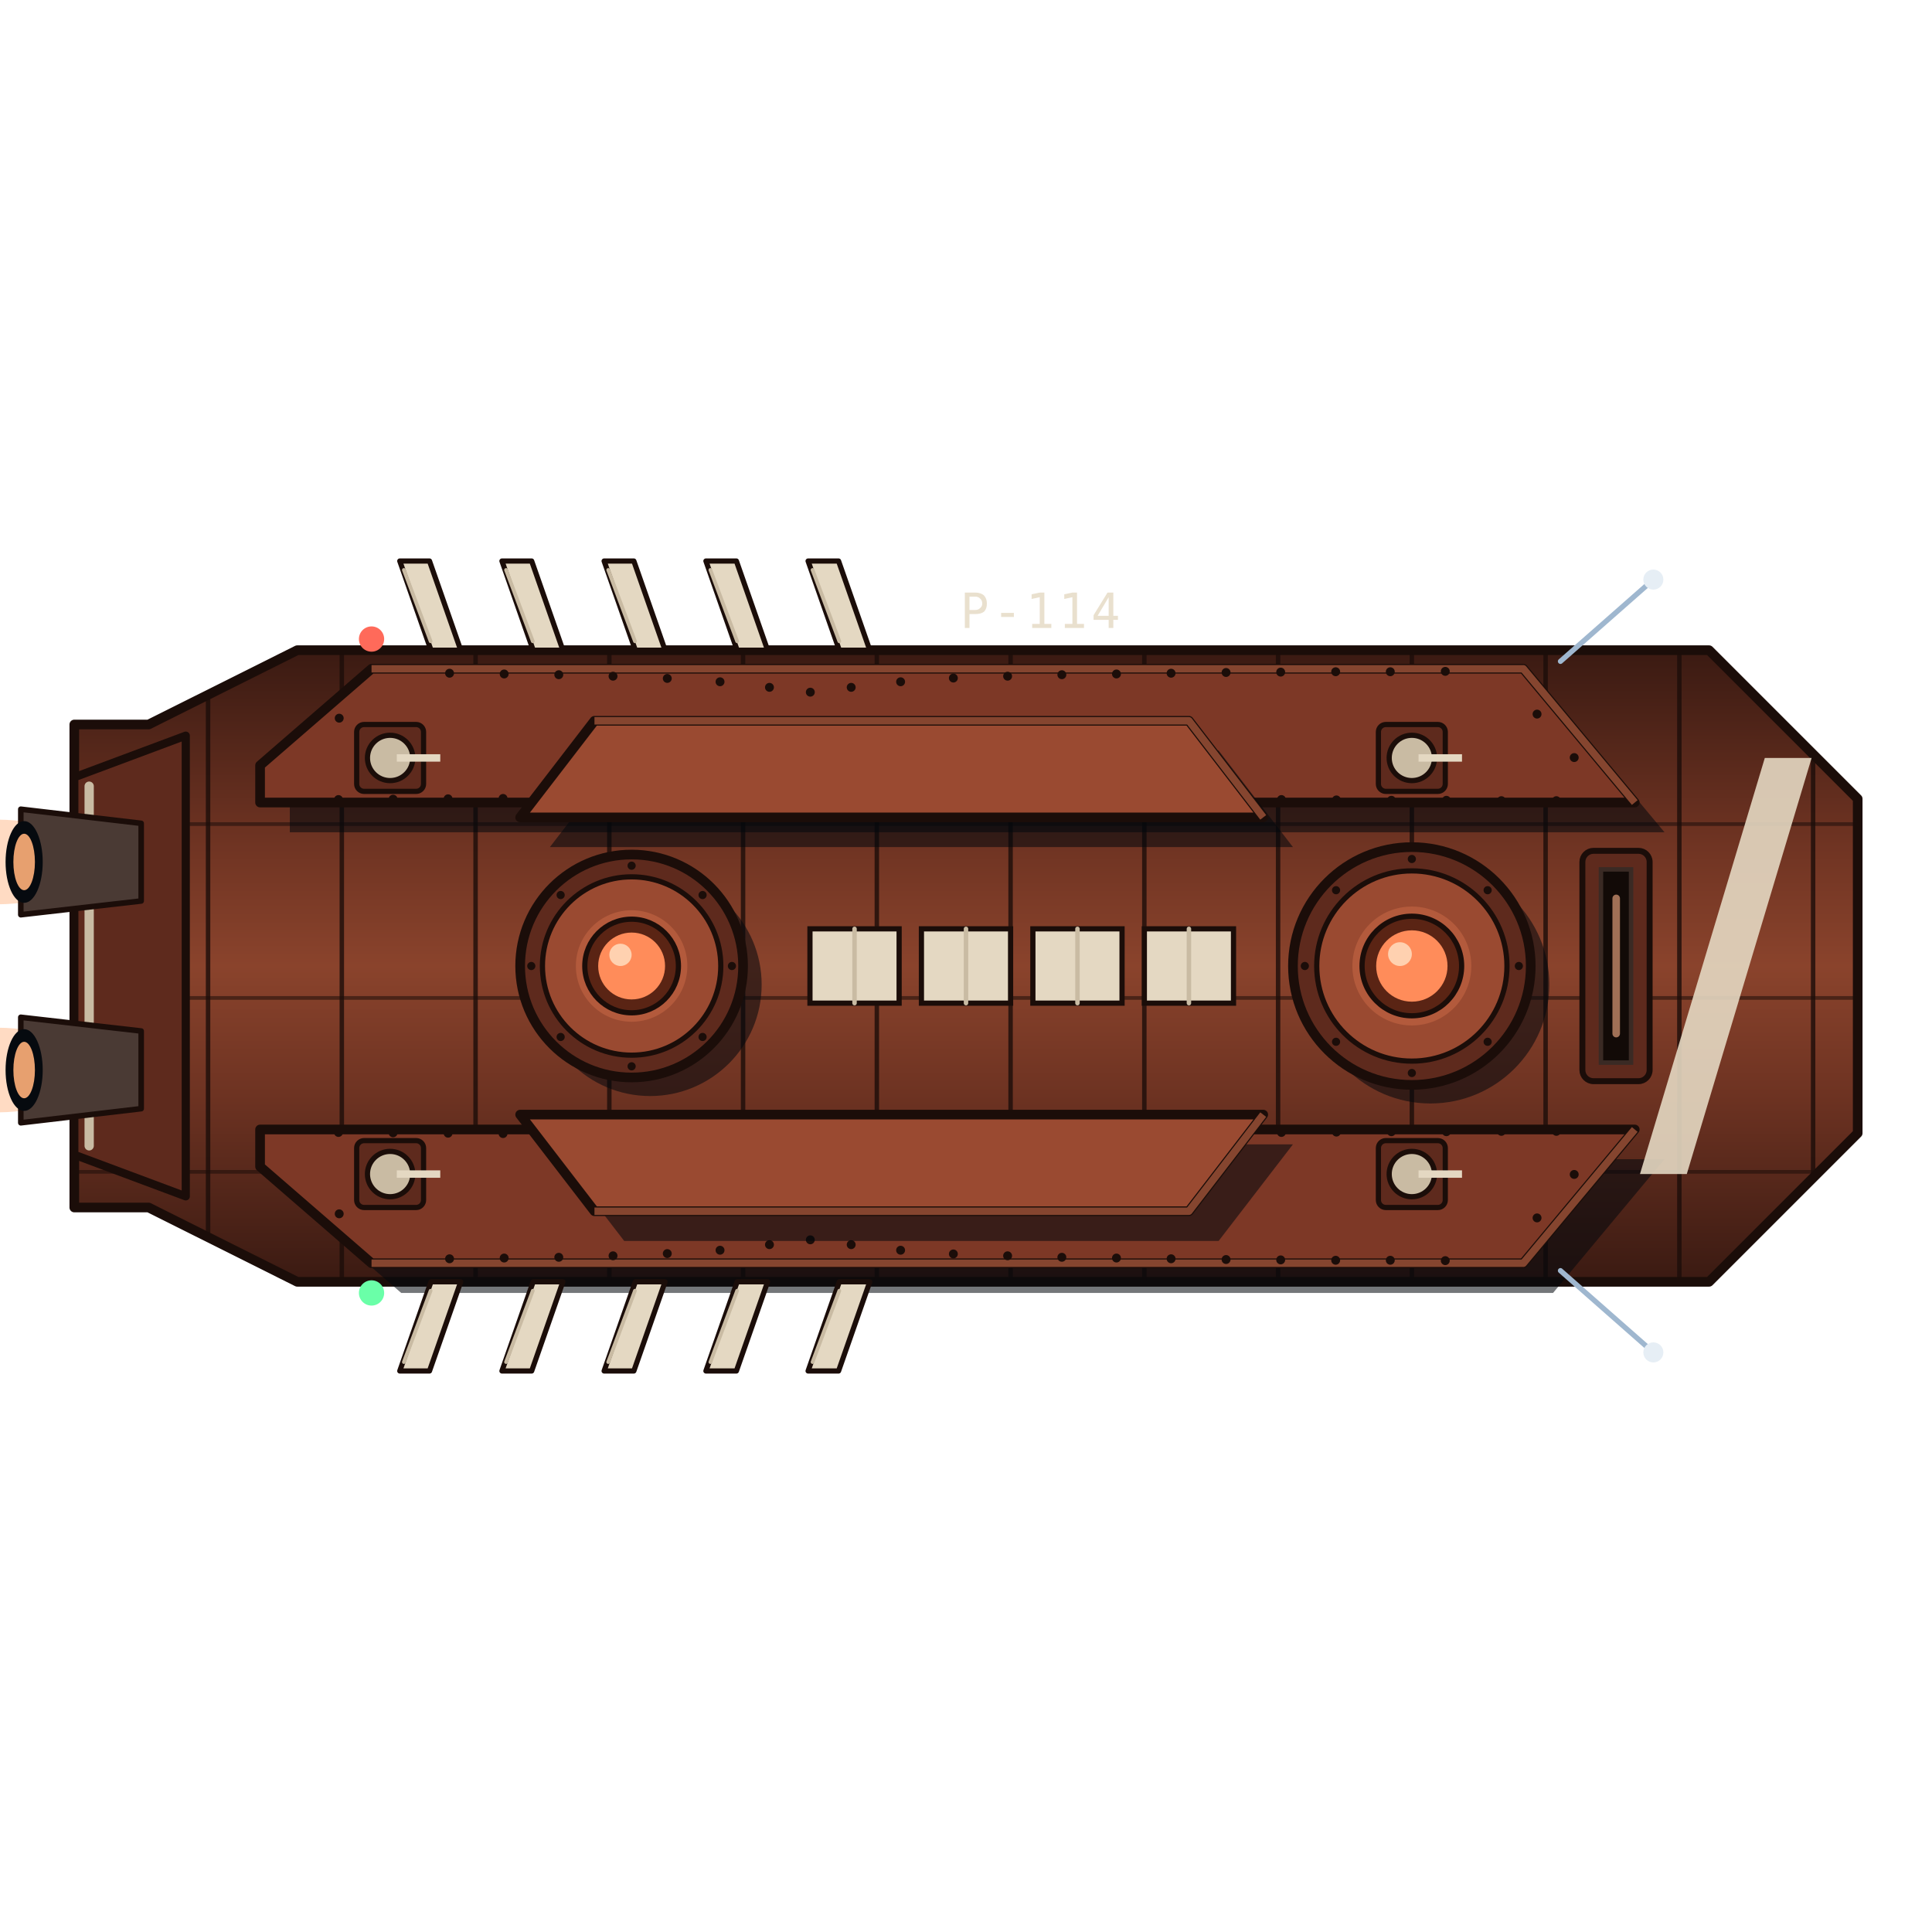
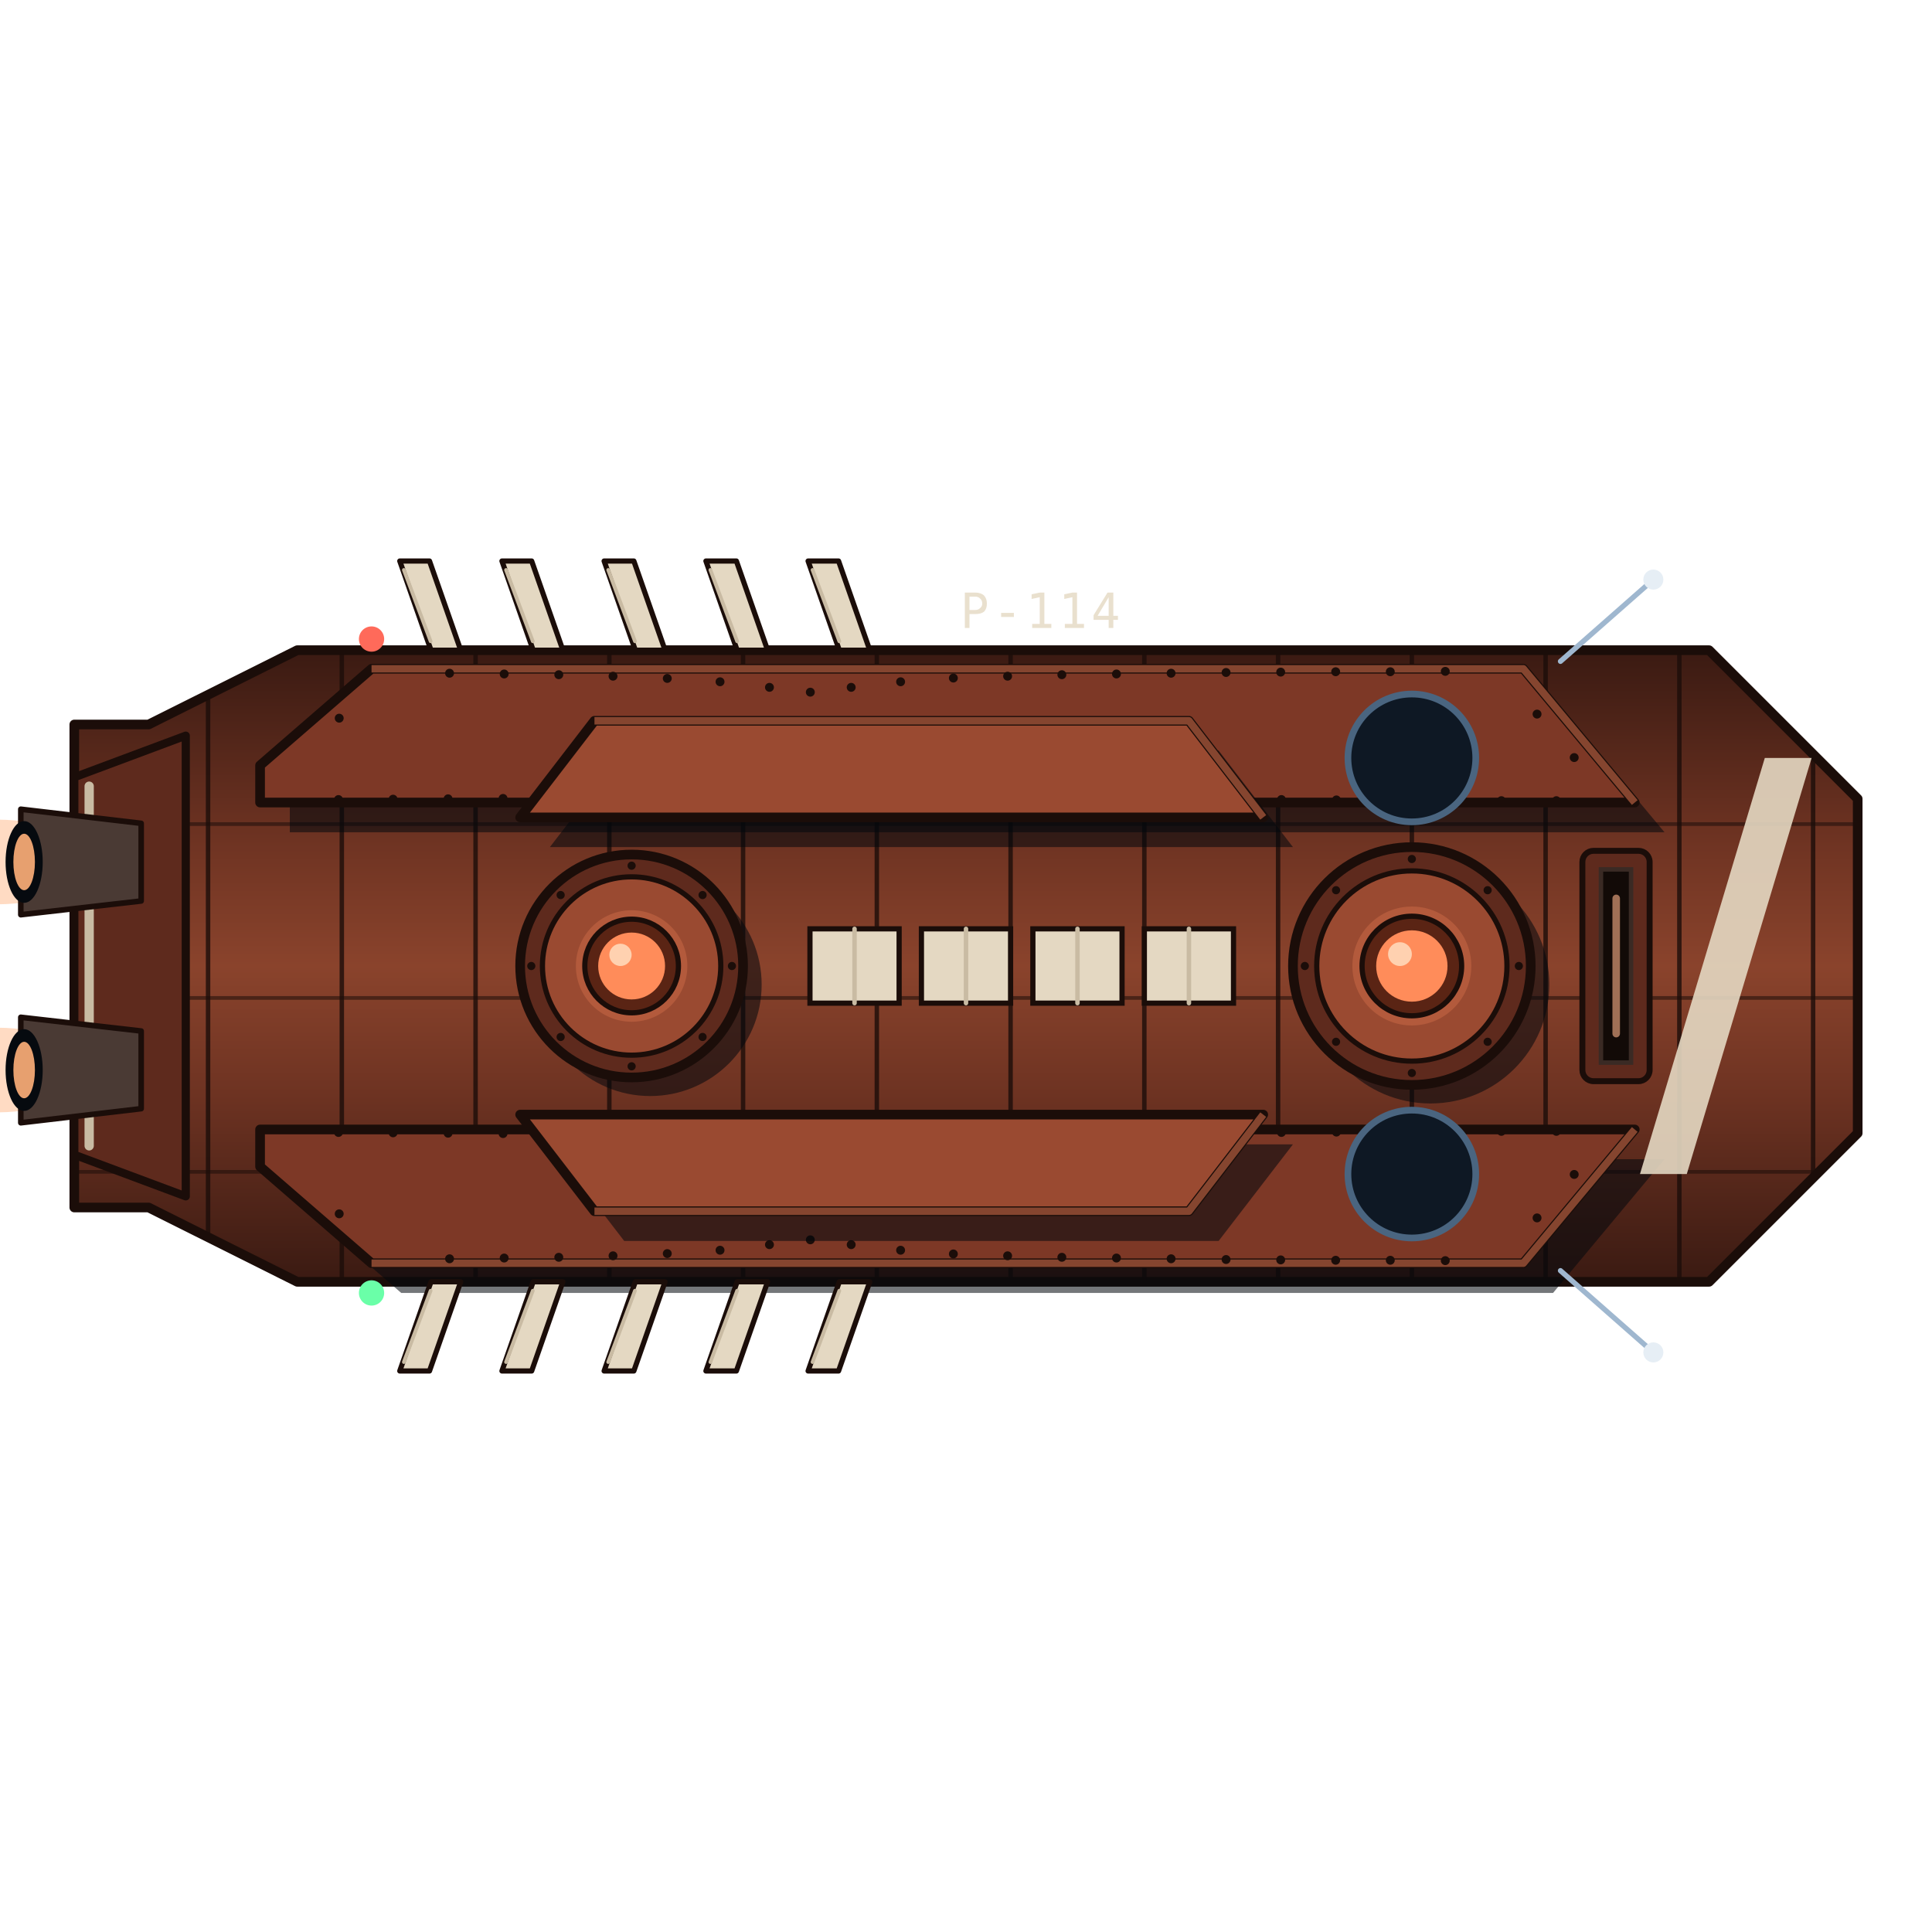
<svg xmlns="http://www.w3.org/2000/svg" viewBox="-26.00 -26.00 52.00 52.00">
  <defs>
    <linearGradient id="marsHull" x1="0" y1="0" x2="0" y2="1">
      <stop offset="0" stop-color="#3a1a12" />
      <stop offset="0.3" stop-color="#6e3322" />
      <stop offset="0.5" stop-color="#8a432c" />
      <stop offset="0.7" stop-color="#6e3322" />
      <stop offset="1" stop-color="#3a1a12" />
    </linearGradient>
  </defs>
  <ellipse cx="-26.09" cy="2.80" rx="2.47" ry="1.14" fill="#ffb07a" opacity="0.45" />
  <ellipse cx="-26.09" cy="-2.80" rx="2.47" ry="1.14" fill="#ffb07a" opacity="0.45" />
  <polygon points="24.00,-4.50 20.00,-8.50 -18.00,-8.50 -22.00,-6.50 -24.00,-6.50 -24.00,-5.00 -24.00,5.00 -24.00,6.50 -22.00,6.50 -18.00,8.50 20.00,8.50 24.00,4.50" fill="url(#marsHull)" stroke="#1b0d09" stroke-width="0.26" stroke-linejoin="round" />
  <clipPath id="c-ser-phobos-1">
    <polygon points="24.00,-4.50 20.00,-8.50 -18.00,-8.50 -22.00,-6.50 -24.00,-6.50 -24.00,-5.00 -24.00,5.00 -24.00,6.50 -22.00,6.50 -18.00,8.50 20.00,8.50 24.00,4.50" />
  </clipPath>
  <g clip-path="url(#c-ser-phobos-1)">
    <line x1="-20.40" y1="-8.50" x2="-20.40" y2="8.50" stroke="#1b0d09" stroke-width="0.12" stroke-linecap="round" opacity="0.8" />
    <line x1="-16.80" y1="-8.50" x2="-16.80" y2="8.50" stroke="#1b0d09" stroke-width="0.12" stroke-linecap="round" opacity="0.8" />
    <line x1="-13.20" y1="-8.50" x2="-13.20" y2="8.50" stroke="#1b0d09" stroke-width="0.12" stroke-linecap="round" opacity="0.8" />
    <line x1="-9.60" y1="-8.50" x2="-9.60" y2="8.50" stroke="#1b0d09" stroke-width="0.12" stroke-linecap="round" opacity="0.8" />
    <line x1="-6.00" y1="-8.50" x2="-6.00" y2="8.50" stroke="#1b0d09" stroke-width="0.12" stroke-linecap="round" opacity="0.8" />
    <line x1="-2.40" y1="-8.50" x2="-2.40" y2="8.50" stroke="#1b0d09" stroke-width="0.12" stroke-linecap="round" opacity="0.8" />
    <line x1="1.20" y1="-8.50" x2="1.20" y2="8.50" stroke="#1b0d09" stroke-width="0.12" stroke-linecap="round" opacity="0.8" />
    <line x1="4.80" y1="-8.50" x2="4.80" y2="8.50" stroke="#1b0d09" stroke-width="0.12" stroke-linecap="round" opacity="0.8" />
    <line x1="8.40" y1="-8.50" x2="8.40" y2="8.50" stroke="#1b0d09" stroke-width="0.12" stroke-linecap="round" opacity="0.8" />
    <line x1="12.00" y1="-8.50" x2="12.00" y2="8.50" stroke="#1b0d09" stroke-width="0.12" stroke-linecap="round" opacity="0.8" />
    <line x1="15.60" y1="-8.50" x2="15.60" y2="8.50" stroke="#1b0d09" stroke-width="0.12" stroke-linecap="round" opacity="0.8" />
    <line x1="19.20" y1="-8.50" x2="19.20" y2="8.50" stroke="#1b0d09" stroke-width="0.12" stroke-linecap="round" opacity="0.8" />
    <line x1="22.80" y1="-8.50" x2="22.80" y2="8.50" stroke="#1b0d09" stroke-width="0.12" stroke-linecap="round" opacity="0.8" />
    <line x1="-24.00" y1="-3.82" x2="24.00" y2="-3.82" stroke="#1b0d09" stroke-width="0.1" stroke-linecap="round" opacity="0.55" />
    <line x1="-24.00" y1="0.86" x2="24.00" y2="0.86" stroke="#1b0d09" stroke-width="0.1" stroke-linecap="round" opacity="0.55" />
    <line x1="-24.00" y1="5.54" x2="24.00" y2="5.54" stroke="#1b0d09" stroke-width="0.1" stroke-linecap="round" opacity="0.55" />
  </g>
  <polygon points="18.80,-3.60 15.80,-7.20 -15.20,-7.20 -18.20,-4.60 -18.20,-3.60" fill="rgba(3,8,14,0.55)" stroke="none" stroke-width="0" stroke-linejoin="round" />
  <polygon points="18.00,-4.40 15.00,-8.00 -16.00,-8.00 -19.00,-5.40 -19.00,-4.40" fill="#7d3826" stroke="#1b0d09" stroke-width="0.26" stroke-linejoin="round" />
  <polyline points="18.00,-4.40 15.00,-8.00 -16.00,-8.00" fill="none" stroke="#b25d3e" stroke-width="0.2" opacity="0.7" stroke-linejoin="round" />
  <circle cx="16.37" cy="-5.61" r="0.12" fill="#1b0d09" stroke="none" stroke-width="0" />
  <circle cx="15.37" cy="-6.78" r="0.12" fill="#1b0d09" stroke="none" stroke-width="0" />
  <circle cx="12.90" cy="-7.93" r="0.12" fill="#1b0d09" stroke="none" stroke-width="0" />
  <circle cx="11.42" cy="-7.92" r="0.12" fill="#1b0d09" stroke="none" stroke-width="0" />
  <circle cx="9.95" cy="-7.92" r="0.12" fill="#1b0d09" stroke="none" stroke-width="0" />
  <circle cx="8.47" cy="-7.91" r="0.12" fill="#1b0d09" stroke="none" stroke-width="0" />
  <circle cx="7.00" cy="-7.90" r="0.12" fill="#1b0d09" stroke="none" stroke-width="0" />
  <circle cx="5.52" cy="-7.88" r="0.12" fill="#1b0d09" stroke="none" stroke-width="0" />
  <circle cx="4.05" cy="-7.86" r="0.12" fill="#1b0d09" stroke="none" stroke-width="0" />
  <circle cx="2.58" cy="-7.84" r="0.12" fill="#1b0d09" stroke="none" stroke-width="0" />
  <circle cx="1.12" cy="-7.80" r="0.12" fill="#1b0d09" stroke="none" stroke-width="0" />
  <circle cx="-0.34" cy="-7.75" r="0.12" fill="#1b0d09" stroke="none" stroke-width="0" />
  <circle cx="-1.76" cy="-7.65" r="0.12" fill="#1b0d09" stroke="none" stroke-width="0" />
  <circle cx="-3.09" cy="-7.50" r="0.12" fill="#1b0d09" stroke="none" stroke-width="0" />
  <circle cx="-4.19" cy="-7.37" r="0.12" fill="#1b0d09" stroke="none" stroke-width="0" />
  <circle cx="-5.29" cy="-7.50" r="0.12" fill="#1b0d09" stroke="none" stroke-width="0" />
  <circle cx="-6.62" cy="-7.65" r="0.12" fill="#1b0d09" stroke="none" stroke-width="0" />
  <circle cx="-8.04" cy="-7.74" r="0.12" fill="#1b0d09" stroke="none" stroke-width="0" />
  <circle cx="-9.50" cy="-7.80" r="0.12" fill="#1b0d09" stroke="none" stroke-width="0" />
  <circle cx="-10.96" cy="-7.84" r="0.12" fill="#1b0d09" stroke="none" stroke-width="0" />
  <circle cx="-12.43" cy="-7.86" r="0.12" fill="#1b0d09" stroke="none" stroke-width="0" />
  <circle cx="-13.90" cy="-7.88" r="0.12" fill="#1b0d09" stroke="none" stroke-width="0" />
  <circle cx="-16.87" cy="-6.67" r="0.12" fill="#1b0d09" stroke="none" stroke-width="0" />
  <circle cx="-16.89" cy="-4.48" r="0.12" fill="#1b0d09" stroke="none" stroke-width="0" />
  <circle cx="-15.42" cy="-4.49" r="0.12" fill="#1b0d09" stroke="none" stroke-width="0" />
  <circle cx="-13.94" cy="-4.50" r="0.12" fill="#1b0d09" stroke="none" stroke-width="0" />
  <circle cx="-12.46" cy="-4.51" r="0.12" fill="#1b0d09" stroke="none" stroke-width="0" />
  <circle cx="-10.98" cy="-4.54" r="0.12" fill="#1b0d09" stroke="none" stroke-width="0" />
  <circle cx="-9.51" cy="-4.57" r="0.12" fill="#1b0d09" stroke="none" stroke-width="0" />
  <circle cx="-8.05" cy="-4.62" r="0.12" fill="#1b0d09" stroke="none" stroke-width="0" />
  <circle cx="-6.61" cy="-4.71" r="0.12" fill="#1b0d09" stroke="none" stroke-width="0" />
  <circle cx="-5.26" cy="-4.87" r="0.12" fill="#1b0d09" stroke="none" stroke-width="0" />
  <circle cx="-4.20" cy="-5.03" r="0.12" fill="#1b0d09" stroke="none" stroke-width="0" />
  <circle cx="-3.14" cy="-4.87" r="0.12" fill="#1b0d09" stroke="none" stroke-width="0" />
  <circle cx="-1.79" cy="-4.71" r="0.12" fill="#1b0d09" stroke="none" stroke-width="0" />
  <circle cx="-0.35" cy="-4.62" r="0.12" fill="#1b0d09" stroke="none" stroke-width="0" />
  <circle cx="1.11" cy="-4.57" r="0.12" fill="#1b0d09" stroke="none" stroke-width="0" />
  <circle cx="2.58" cy="-4.54" r="0.12" fill="#1b0d09" stroke="none" stroke-width="0" />
  <circle cx="4.06" cy="-4.51" r="0.12" fill="#1b0d09" stroke="none" stroke-width="0" />
  <circle cx="5.54" cy="-4.50" r="0.12" fill="#1b0d09" stroke="none" stroke-width="0" />
  <circle cx="7.02" cy="-4.49" r="0.12" fill="#1b0d09" stroke="none" stroke-width="0" />
  <circle cx="8.49" cy="-4.48" r="0.12" fill="#1b0d09" stroke="none" stroke-width="0" />
  <circle cx="9.97" cy="-4.47" r="0.12" fill="#1b0d09" stroke="none" stroke-width="0" />
  <circle cx="11.45" cy="-4.46" r="0.12" fill="#1b0d09" stroke="none" stroke-width="0" />
  <circle cx="12.93" cy="-4.46" r="0.12" fill="#1b0d09" stroke="none" stroke-width="0" />
  <circle cx="14.41" cy="-4.45" r="0.12" fill="#1b0d09" stroke="none" stroke-width="0" />
  <circle cx="15.89" cy="-4.45" r="0.12" fill="#1b0d09" stroke="none" stroke-width="0" />
  <polygon points="8.80,-3.20 6.80,-5.80 -9.20,-5.80 -11.20,-3.20" fill="rgba(3,8,14,0.55)" stroke="none" stroke-width="0" stroke-linejoin="round" />
  <polygon points="8.00,-4.00 6.00,-6.60 -10.00,-6.60 -12.00,-4.00" fill="#9a4a31" stroke="#1b0d09" stroke-width="0.26" stroke-linejoin="round" />
  <polyline points="8.00,-4.00 6.00,-6.60 -10.00,-6.60" fill="none" stroke="#b25d3e" stroke-width="0.2" opacity="0.7" stroke-linejoin="round" />
  <polygon points="-14.40,-8.50 -13.60,-8.50 -14.44,-10.90 -15.24,-10.90" fill="#e4d8c2" stroke="#1b0d09" stroke-width="0.14" stroke-linejoin="round" />
  <line x1="-14.41" y1="-8.74" x2="-15.13" y2="-10.66" stroke="#c9bba3" stroke-width="0.1" stroke-linecap="round" />
  <polygon points="-11.65,-8.50 -10.85,-8.50 -11.69,-10.90 -12.49,-10.90" fill="#e4d8c2" stroke="#1b0d09" stroke-width="0.14" stroke-linejoin="round" />
  <line x1="-11.66" y1="-8.74" x2="-12.38" y2="-10.66" stroke="#c9bba3" stroke-width="0.1" stroke-linecap="round" />
  <polygon points="-8.90,-8.50 -8.10,-8.50 -8.94,-10.90 -9.74,-10.90" fill="#e4d8c2" stroke="#1b0d09" stroke-width="0.14" stroke-linejoin="round" />
  <line x1="-8.91" y1="-8.74" x2="-9.63" y2="-10.66" stroke="#c9bba3" stroke-width="0.1" stroke-linecap="round" />
  <polygon points="-6.16,-8.50 -5.34,-8.50 -6.18,-10.90 -7.00,-10.90" fill="#e4d8c2" stroke="#1b0d09" stroke-width="0.14" stroke-linejoin="round" />
  <line x1="-6.16" y1="-8.74" x2="-6.88" y2="-10.66" stroke="#c9bba3" stroke-width="0.1" stroke-linecap="round" />
  <polygon points="-3.41,-8.50 -2.59,-8.50 -3.43,-10.90 -4.25,-10.90" fill="#e4d8c2" stroke="#1b0d09" stroke-width="0.14" stroke-linejoin="round" />
  <line x1="-3.41" y1="-8.74" x2="-4.13" y2="-10.66" stroke="#c9bba3" stroke-width="0.1" stroke-linecap="round" />
-   <rect x="11.10" y="-6.50" width="1.80" height="1.80" rx="0.2" fill="#5e2a1d" stroke="#1b0d09" stroke-width="0.14" />
-   <circle cx="12.00" cy="-5.60" r="0.61" fill="#c9bba3" stroke="#1b0d09" stroke-width="0.14" />
-   <rect x="12.18" y="-5.70" width="1.17" height="0.20" rx="0.0" fill="#e4d8c2" stroke="none" stroke-width="0" />
-   <rect x="-16.40" y="-6.50" width="1.80" height="1.80" rx="0.2" fill="#5e2a1d" stroke="#1b0d09" stroke-width="0.14" />
-   <circle cx="-15.50" cy="-5.60" r="0.61" fill="#c9bba3" stroke="#1b0d09" stroke-width="0.14" />
-   <rect x="-15.32" y="-5.70" width="1.17" height="0.20" rx="0.0" fill="#e4d8c2" stroke="none" stroke-width="0" />
+   <circle cx="12.00" cy="-5.60" r="1.72" fill="#0e1824" stroke="#4a6580" stroke-width="0.18" />
  <polygon points="18.80,5.20 15.80,8.80 -15.20,8.80 -18.20,6.20 -18.20,5.20" fill="rgba(3,8,14,0.55)" stroke="none" stroke-width="0" stroke-linejoin="round" />
  <polygon points="18.00,4.40 15.00,8.00 -16.00,8.00 -19.00,5.40 -19.00,4.40" fill="#7d3826" stroke="#1b0d09" stroke-width="0.26" stroke-linejoin="round" />
  <polyline points="18.00,4.40 15.00,8.00 -16.00,8.00" fill="none" stroke="#b25d3e" stroke-width="0.2" opacity="0.7" stroke-linejoin="round" />
  <circle cx="16.37" cy="5.61" r="0.12" fill="#1b0d09" stroke="none" stroke-width="0" />
  <circle cx="15.37" cy="6.78" r="0.12" fill="#1b0d09" stroke="none" stroke-width="0" />
  <circle cx="12.90" cy="7.93" r="0.12" fill="#1b0d09" stroke="none" stroke-width="0" />
  <circle cx="11.42" cy="7.92" r="0.12" fill="#1b0d09" stroke="none" stroke-width="0" />
  <circle cx="9.95" cy="7.92" r="0.12" fill="#1b0d09" stroke="none" stroke-width="0" />
  <circle cx="8.47" cy="7.91" r="0.12" fill="#1b0d09" stroke="none" stroke-width="0" />
  <circle cx="7.00" cy="7.90" r="0.12" fill="#1b0d09" stroke="none" stroke-width="0" />
  <circle cx="5.52" cy="7.88" r="0.12" fill="#1b0d09" stroke="none" stroke-width="0" />
  <circle cx="4.05" cy="7.86" r="0.12" fill="#1b0d09" stroke="none" stroke-width="0" />
  <circle cx="2.58" cy="7.84" r="0.12" fill="#1b0d09" stroke="none" stroke-width="0" />
  <circle cx="1.12" cy="7.80" r="0.12" fill="#1b0d09" stroke="none" stroke-width="0" />
  <circle cx="-0.34" cy="7.75" r="0.12" fill="#1b0d09" stroke="none" stroke-width="0" />
  <circle cx="-1.76" cy="7.65" r="0.12" fill="#1b0d09" stroke="none" stroke-width="0" />
  <circle cx="-3.09" cy="7.50" r="0.12" fill="#1b0d09" stroke="none" stroke-width="0" />
  <circle cx="-4.19" cy="7.37" r="0.12" fill="#1b0d09" stroke="none" stroke-width="0" />
  <circle cx="-5.29" cy="7.50" r="0.12" fill="#1b0d09" stroke="none" stroke-width="0" />
  <circle cx="-6.62" cy="7.65" r="0.12" fill="#1b0d09" stroke="none" stroke-width="0" />
  <circle cx="-8.04" cy="7.74" r="0.12" fill="#1b0d09" stroke="none" stroke-width="0" />
  <circle cx="-9.50" cy="7.80" r="0.12" fill="#1b0d09" stroke="none" stroke-width="0" />
  <circle cx="-10.96" cy="7.84" r="0.12" fill="#1b0d09" stroke="none" stroke-width="0" />
  <circle cx="-12.43" cy="7.86" r="0.12" fill="#1b0d09" stroke="none" stroke-width="0" />
  <circle cx="-13.90" cy="7.88" r="0.12" fill="#1b0d09" stroke="none" stroke-width="0" />
  <circle cx="-16.87" cy="6.67" r="0.12" fill="#1b0d09" stroke="none" stroke-width="0" />
  <circle cx="-16.89" cy="4.48" r="0.12" fill="#1b0d09" stroke="none" stroke-width="0" />
  <circle cx="-15.42" cy="4.49" r="0.12" fill="#1b0d09" stroke="none" stroke-width="0" />
  <circle cx="-13.94" cy="4.50" r="0.12" fill="#1b0d09" stroke="none" stroke-width="0" />
  <circle cx="-12.46" cy="4.51" r="0.12" fill="#1b0d09" stroke="none" stroke-width="0" />
  <circle cx="-10.98" cy="4.54" r="0.12" fill="#1b0d09" stroke="none" stroke-width="0" />
  <circle cx="-9.51" cy="4.57" r="0.12" fill="#1b0d09" stroke="none" stroke-width="0" />
  <circle cx="-8.05" cy="4.62" r="0.12" fill="#1b0d09" stroke="none" stroke-width="0" />
  <circle cx="-6.61" cy="4.71" r="0.12" fill="#1b0d09" stroke="none" stroke-width="0" />
  <circle cx="-5.26" cy="4.87" r="0.12" fill="#1b0d09" stroke="none" stroke-width="0" />
  <circle cx="-4.20" cy="5.03" r="0.12" fill="#1b0d09" stroke="none" stroke-width="0" />
  <circle cx="-3.14" cy="4.87" r="0.12" fill="#1b0d09" stroke="none" stroke-width="0" />
  <circle cx="-1.79" cy="4.71" r="0.12" fill="#1b0d09" stroke="none" stroke-width="0" />
  <circle cx="-0.35" cy="4.62" r="0.12" fill="#1b0d09" stroke="none" stroke-width="0" />
  <circle cx="1.11" cy="4.57" r="0.12" fill="#1b0d09" stroke="none" stroke-width="0" />
  <circle cx="2.58" cy="4.54" r="0.12" fill="#1b0d09" stroke="none" stroke-width="0" />
  <circle cx="4.06" cy="4.51" r="0.12" fill="#1b0d09" stroke="none" stroke-width="0" />
  <circle cx="5.54" cy="4.50" r="0.12" fill="#1b0d09" stroke="none" stroke-width="0" />
  <circle cx="7.02" cy="4.49" r="0.12" fill="#1b0d09" stroke="none" stroke-width="0" />
  <circle cx="8.49" cy="4.48" r="0.12" fill="#1b0d09" stroke="none" stroke-width="0" />
  <circle cx="9.97" cy="4.47" r="0.12" fill="#1b0d09" stroke="none" stroke-width="0" />
  <circle cx="11.45" cy="4.46" r="0.12" fill="#1b0d09" stroke="none" stroke-width="0" />
  <circle cx="12.93" cy="4.46" r="0.12" fill="#1b0d09" stroke="none" stroke-width="0" />
  <circle cx="14.41" cy="4.45" r="0.12" fill="#1b0d09" stroke="none" stroke-width="0" />
  <circle cx="15.89" cy="4.45" r="0.12" fill="#1b0d09" stroke="none" stroke-width="0" />
  <polygon points="8.80,4.80 6.80,7.40 -9.20,7.40 -11.20,4.80" fill="rgba(3,8,14,0.55)" stroke="none" stroke-width="0" stroke-linejoin="round" />
  <polygon points="8.00,4.00 6.00,6.60 -10.00,6.60 -12.00,4.00" fill="#9a4a31" stroke="#1b0d09" stroke-width="0.26" stroke-linejoin="round" />
  <polyline points="8.00,4.00 6.00,6.60 -10.00,6.60" fill="none" stroke="#b25d3e" stroke-width="0.2" opacity="0.7" stroke-linejoin="round" />
  <polygon points="-14.40,8.50 -13.60,8.50 -14.44,10.90 -15.24,10.90" fill="#e4d8c2" stroke="#1b0d09" stroke-width="0.14" stroke-linejoin="round" />
  <line x1="-14.41" y1="8.74" x2="-15.13" y2="10.66" stroke="#c9bba3" stroke-width="0.1" stroke-linecap="round" />
  <polygon points="-11.65,8.50 -10.85,8.50 -11.69,10.90 -12.49,10.90" fill="#e4d8c2" stroke="#1b0d09" stroke-width="0.14" stroke-linejoin="round" />
  <line x1="-11.66" y1="8.74" x2="-12.38" y2="10.66" stroke="#c9bba3" stroke-width="0.1" stroke-linecap="round" />
  <polygon points="-8.90,8.50 -8.10,8.50 -8.94,10.90 -9.74,10.90" fill="#e4d8c2" stroke="#1b0d09" stroke-width="0.14" stroke-linejoin="round" />
  <line x1="-8.91" y1="8.74" x2="-9.63" y2="10.66" stroke="#c9bba3" stroke-width="0.1" stroke-linecap="round" />
  <polygon points="-6.16,8.50 -5.34,8.50 -6.18,10.90 -7.00,10.90" fill="#e4d8c2" stroke="#1b0d09" stroke-width="0.14" stroke-linejoin="round" />
  <line x1="-6.16" y1="8.74" x2="-6.88" y2="10.66" stroke="#c9bba3" stroke-width="0.1" stroke-linecap="round" />
  <polygon points="-3.41,8.50 -2.59,8.50 -3.43,10.90 -4.25,10.90" fill="#e4d8c2" stroke="#1b0d09" stroke-width="0.14" stroke-linejoin="round" />
  <line x1="-3.41" y1="8.74" x2="-4.13" y2="10.66" stroke="#c9bba3" stroke-width="0.1" stroke-linecap="round" />
-   <rect x="11.10" y="4.70" width="1.80" height="1.80" rx="0.2" fill="#5e2a1d" stroke="#1b0d09" stroke-width="0.14" />
-   <circle cx="12.00" cy="5.60" r="0.61" fill="#c9bba3" stroke="#1b0d09" stroke-width="0.14" />
-   <rect x="12.18" y="5.50" width="1.17" height="0.20" rx="0.0" fill="#e4d8c2" stroke="none" stroke-width="0" />
-   <rect x="-16.40" y="4.70" width="1.80" height="1.80" rx="0.2" fill="#5e2a1d" stroke="#1b0d09" stroke-width="0.14" />
-   <circle cx="-15.50" cy="5.60" r="0.61" fill="#c9bba3" stroke="#1b0d09" stroke-width="0.14" />
-   <rect x="-15.32" y="5.50" width="1.17" height="0.20" rx="0.0" fill="#e4d8c2" stroke="none" stroke-width="0" />
+   <circle cx="12.00" cy="5.60" r="1.72" fill="#0e1824" stroke="#4a6580" stroke-width="0.18" />
  <polygon points="-21.00,-6.20 -24.00,-5.08 -24.00,5.08 -21.00,6.20" fill="#5e2a1d" stroke="#1b0d09" stroke-width="0.22" stroke-linejoin="round" />
  <line x1="-23.60" y1="-4.84" x2="-23.60" y2="4.84" stroke="#c9bba3" stroke-width="0.25" stroke-linecap="round" />
  <polygon points="-22.20,-3.84 -25.44,-4.22 -25.44,-1.38 -22.20,-1.75" fill="#4a3a34" stroke="#1b0d09" stroke-width="0.15" stroke-linejoin="round" />
  <ellipse cx="-25.35" cy="-2.80" rx="0.50" ry="1.10" fill="#060a0f" />
  <ellipse cx="-25.35" cy="-2.80" rx="0.29" ry="0.76" fill="#ffb07a" opacity="0.9" />
  <polygon points="-22.20,1.75 -25.44,1.38 -25.44,4.22 -22.20,3.84" fill="#4a3a34" stroke="#1b0d09" stroke-width="0.15" stroke-linejoin="round" />
  <ellipse cx="-25.35" cy="2.80" rx="0.50" ry="1.10" fill="#060a0f" />
  <ellipse cx="-25.35" cy="2.80" rx="0.29" ry="0.76" fill="#ffb07a" opacity="0.9" />
  <rect x="-4.20" y="-1.00" width="2.40" height="2.00" rx="0.0" fill="#e4d8c2" stroke="#1b0d09" stroke-width="0.14" />
  <line x1="-3.00" y1="-1.00" x2="-3.00" y2="1.00" stroke="#c9bba3" stroke-width="0.12" stroke-linecap="round" />
  <rect x="-1.20" y="-1.00" width="2.40" height="2.00" rx="0.0" fill="#e4d8c2" stroke="#1b0d09" stroke-width="0.14" />
  <line x1="0.00" y1="-1.00" x2="0.00" y2="1.00" stroke="#c9bba3" stroke-width="0.12" stroke-linecap="round" />
  <rect x="1.80" y="-1.00" width="2.40" height="2.00" rx="0.0" fill="#e4d8c2" stroke="#1b0d09" stroke-width="0.14" />
  <line x1="3.00" y1="-1.00" x2="3.00" y2="1.00" stroke="#c9bba3" stroke-width="0.12" stroke-linecap="round" />
  <rect x="4.80" y="-1.00" width="2.40" height="2.00" rx="0.0" fill="#e4d8c2" stroke="#1b0d09" stroke-width="0.14" />
  <line x1="6.00" y1="-1.00" x2="6.00" y2="1.00" stroke="#c9bba3" stroke-width="0.12" stroke-linecap="round" />
  <circle cx="12.50" cy="0.50" r="3.20" fill="rgba(3,8,14,0.55)" stroke="none" stroke-width="0" />
  <circle cx="12.00" cy="0.00" r="3.20" fill="#5e2a1d" stroke="#1b0d09" stroke-width="0.26" />
  <circle cx="12.00" cy="0.00" r="2.56" fill="#9a4a31" stroke="#1b0d09" stroke-width="0.14" />
  <circle cx="14.88" cy="0.00" r="0.11" fill="#1b0d09" stroke="none" stroke-width="0" />
  <circle cx="14.04" cy="2.04" r="0.11" fill="#1b0d09" stroke="none" stroke-width="0" />
  <circle cx="12.00" cy="2.88" r="0.11" fill="#1b0d09" stroke="none" stroke-width="0" />
  <circle cx="9.96" cy="2.04" r="0.11" fill="#1b0d09" stroke="none" stroke-width="0" />
  <circle cx="9.12" cy="0.00" r="0.11" fill="#1b0d09" stroke="none" stroke-width="0" />
  <circle cx="9.96" cy="-2.04" r="0.11" fill="#1b0d09" stroke="none" stroke-width="0" />
  <circle cx="12.00" cy="-2.88" r="0.11" fill="#1b0d09" stroke="none" stroke-width="0" />
  <circle cx="14.04" cy="-2.04" r="0.11" fill="#1b0d09" stroke="none" stroke-width="0" />
  <circle cx="12.00" cy="0.00" r="1.60" fill="#ff8c5a" stroke="none" stroke-width="0" opacity="0.25" />
  <circle cx="12.00" cy="0.00" r="1.34" fill="#5a2414" stroke="#1b0d09" stroke-width="0.14" />
  <circle cx="12.00" cy="0.00" r="0.96" fill="#ff8c5a" stroke="none" stroke-width="0" />
  <circle cx="11.68" cy="-0.32" r="0.32" fill="#ffd1b0" stroke="none" stroke-width="0" />
  <circle cx="-8.50" cy="0.50" r="3.00" fill="rgba(3,8,14,0.55)" stroke="none" stroke-width="0" />
  <circle cx="-9.00" cy="0.00" r="3.00" fill="#5e2a1d" stroke="#1b0d09" stroke-width="0.26" />
  <circle cx="-9.00" cy="0.00" r="2.40" fill="#9a4a31" stroke="#1b0d09" stroke-width="0.14" />
  <circle cx="-6.30" cy="0.00" r="0.11" fill="#1b0d09" stroke="none" stroke-width="0" />
  <circle cx="-7.09" cy="1.91" r="0.11" fill="#1b0d09" stroke="none" stroke-width="0" />
  <circle cx="-9.00" cy="2.70" r="0.11" fill="#1b0d09" stroke="none" stroke-width="0" />
  <circle cx="-10.91" cy="1.91" r="0.11" fill="#1b0d09" stroke="none" stroke-width="0" />
  <circle cx="-11.70" cy="0.00" r="0.11" fill="#1b0d09" stroke="none" stroke-width="0" />
  <circle cx="-10.91" cy="-1.91" r="0.11" fill="#1b0d09" stroke="none" stroke-width="0" />
  <circle cx="-9.00" cy="-2.70" r="0.11" fill="#1b0d09" stroke="none" stroke-width="0" />
  <circle cx="-7.09" cy="-1.91" r="0.11" fill="#1b0d09" stroke="none" stroke-width="0" />
  <circle cx="-9.00" cy="0.00" r="1.50" fill="#ff8c5a" stroke="none" stroke-width="0" opacity="0.25" />
  <circle cx="-9.00" cy="0.00" r="1.26" fill="#5a2414" stroke="#1b0d09" stroke-width="0.14" />
  <circle cx="-9.00" cy="0.00" r="0.90" fill="#ff8c5a" stroke="none" stroke-width="0" />
  <circle cx="-9.30" cy="-0.30" r="0.30" fill="#ffd1b0" stroke="none" stroke-width="0" />
  <rect x="16.59" y="-3.10" width="1.81" height="6.20" rx="0.3" fill="#5e2a1d" stroke="#1b0d09" stroke-width="0.16" />
  <rect x="17.09" y="-2.60" width="0.81" height="5.20" rx="0.0" fill="#120a07" stroke="#3a2a24" stroke-width="0.12" />
  <line x1="17.50" y1="-1.82" x2="17.50" y2="1.82" stroke="#ffb48a" stroke-width="0.203" stroke-linecap="round" opacity="0.6" />
  <line x1="16.00" y1="-8.20" x2="18.50" y2="-10.40" stroke="#9fb7cf" stroke-width="0.14" stroke-linecap="round" />
  <circle cx="18.50" cy="-10.40" r="0.27" fill="#e6eef5" stroke="none" stroke-width="0" />
  <line x1="16.00" y1="8.20" x2="18.50" y2="10.40" stroke="#9fb7cf" stroke-width="0.14" stroke-linecap="round" />
  <circle cx="18.50" cy="10.40" r="0.27" fill="#e6eef5" stroke="none" stroke-width="0" />
  <polygon points="21.50,-5.60 22.76,-5.60 19.40,5.60 18.14,5.60" fill="#e4d8c2" stroke="none" stroke-width="0" stroke-linejoin="round" opacity="0.9" />
  <text x="2.00" y="-9.10" font-family="IBM Plex Mono, monospace" font-size="1.30" fill="#e4d8c2" opacity="0.8" text-anchor="middle" letter-spacing="0.1">P-114</text>
  <circle cx="-16.00" cy="-8.80" r="0.34" fill="#ff6a5a" stroke="none" stroke-width="0" />
  <circle cx="-16.00" cy="8.80" r="0.34" fill="#6affa8" stroke="none" stroke-width="0" />
</svg>
